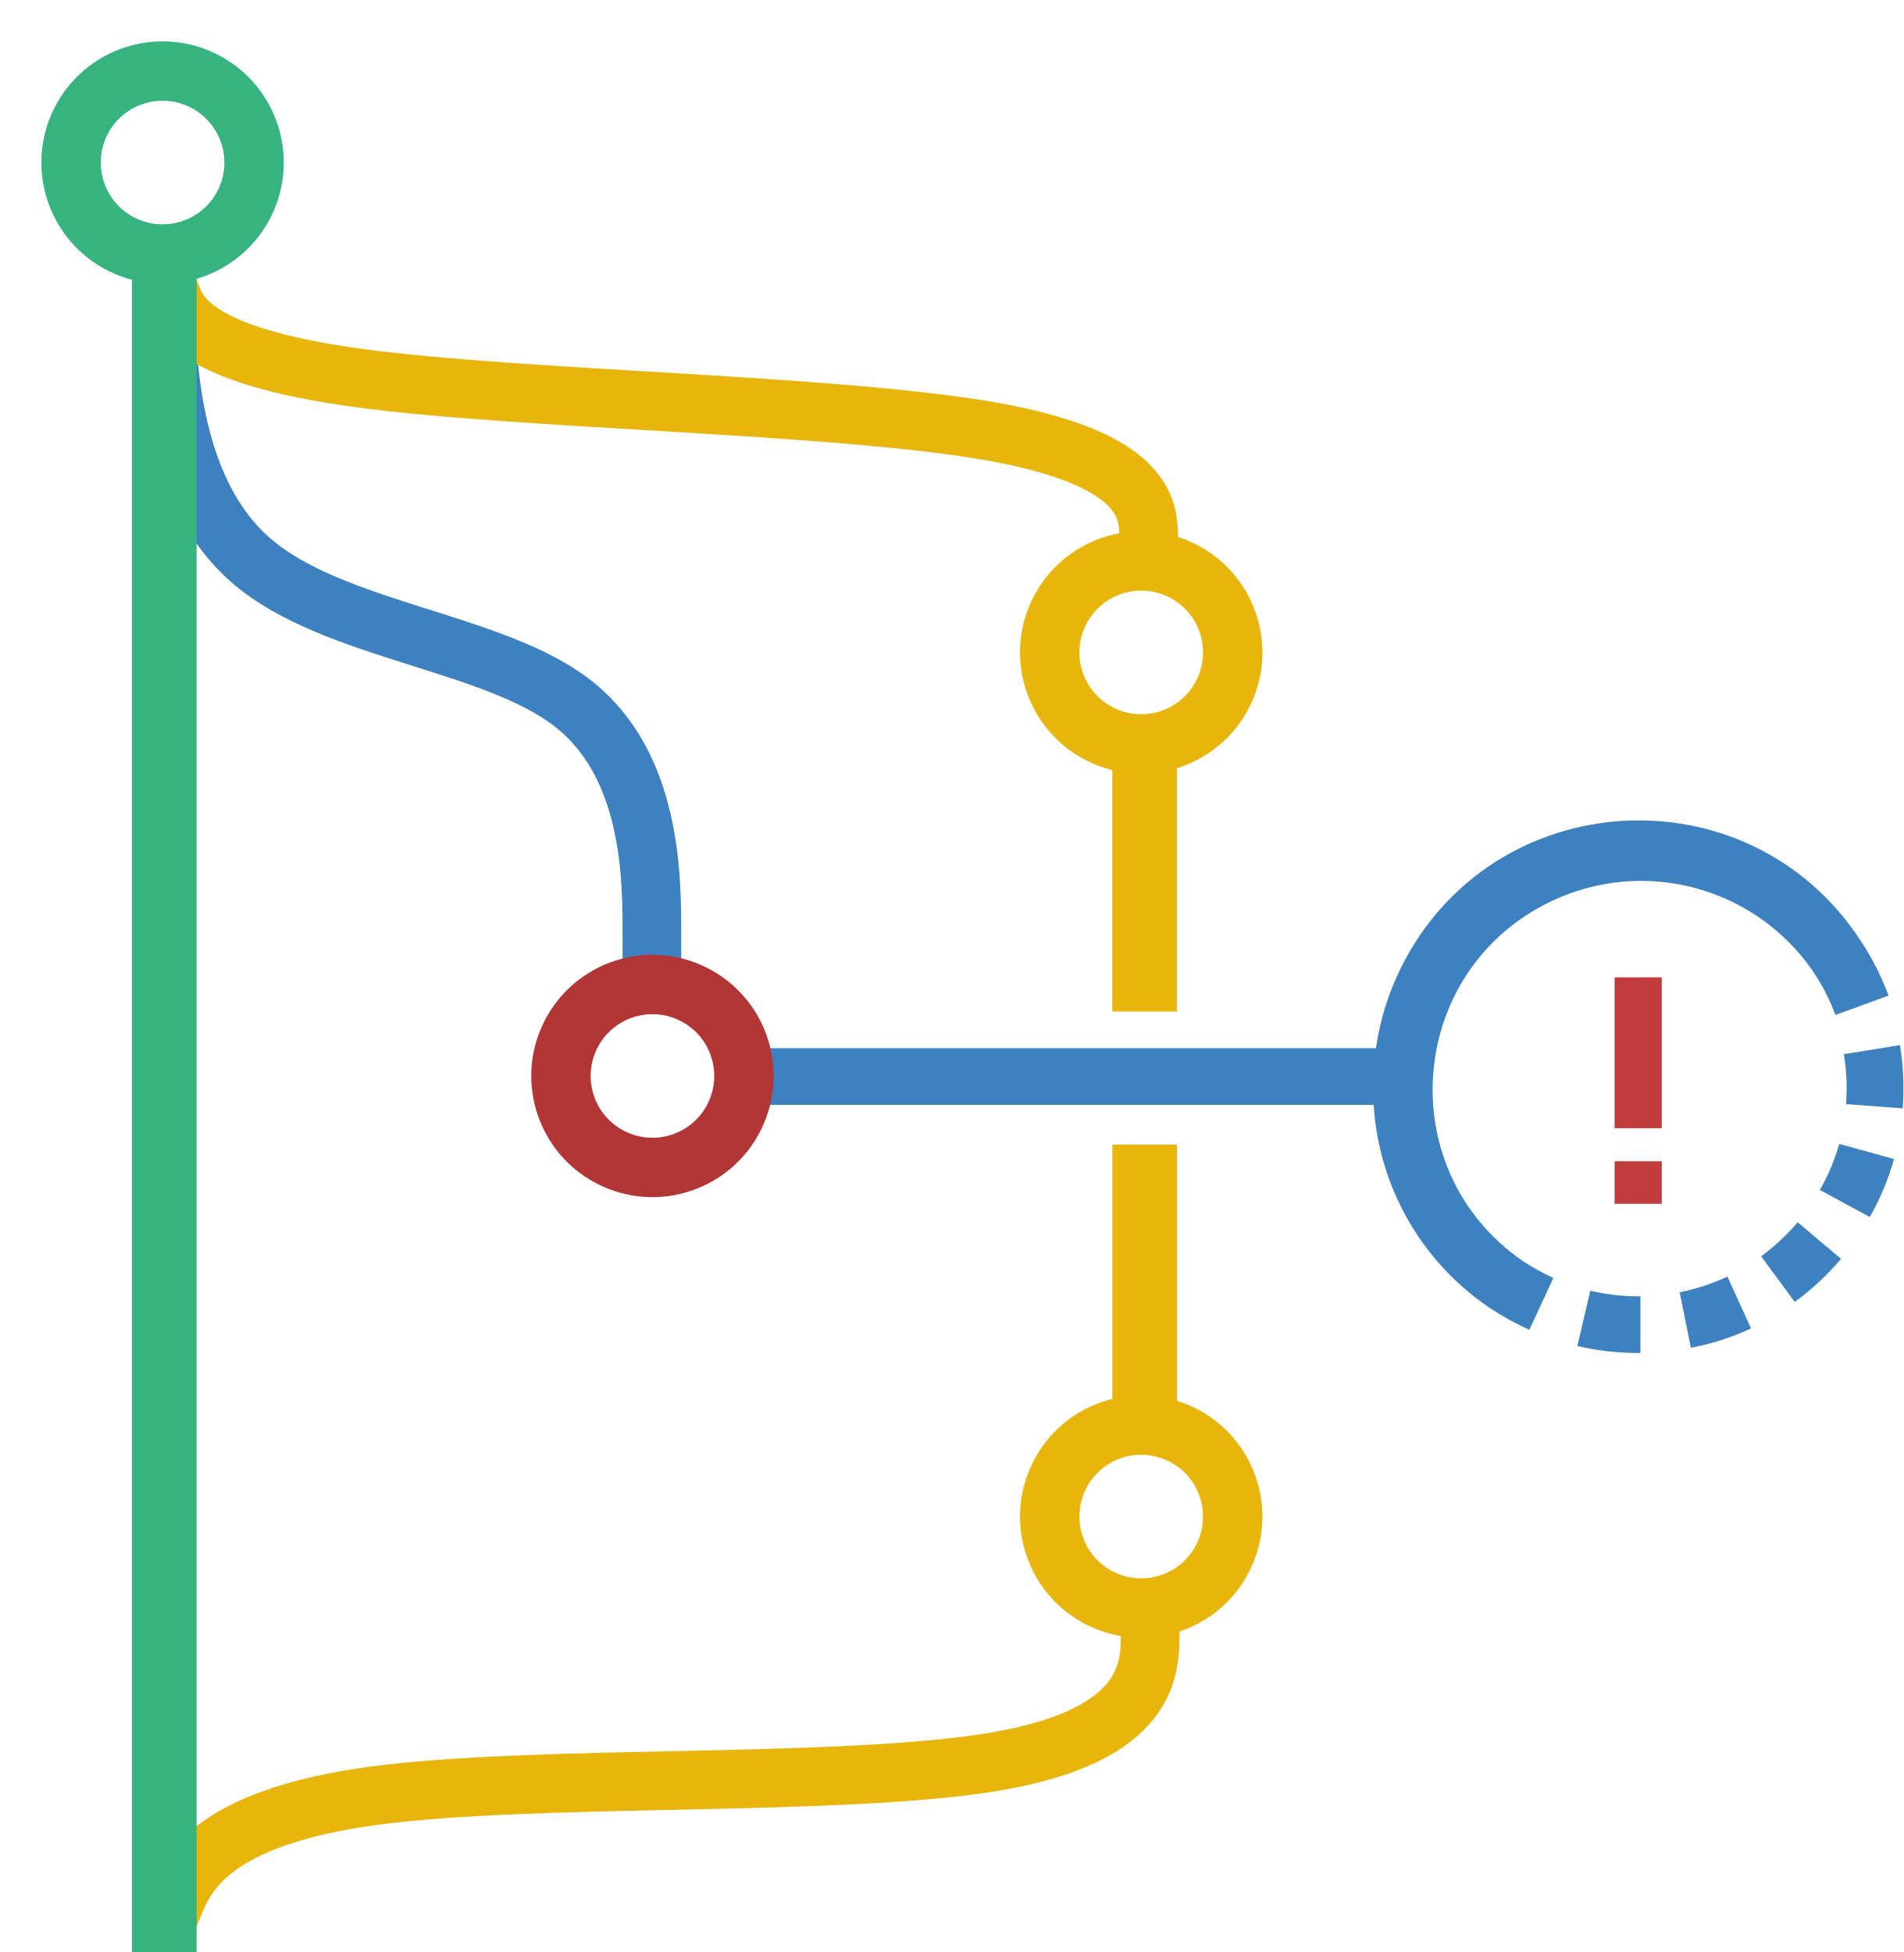
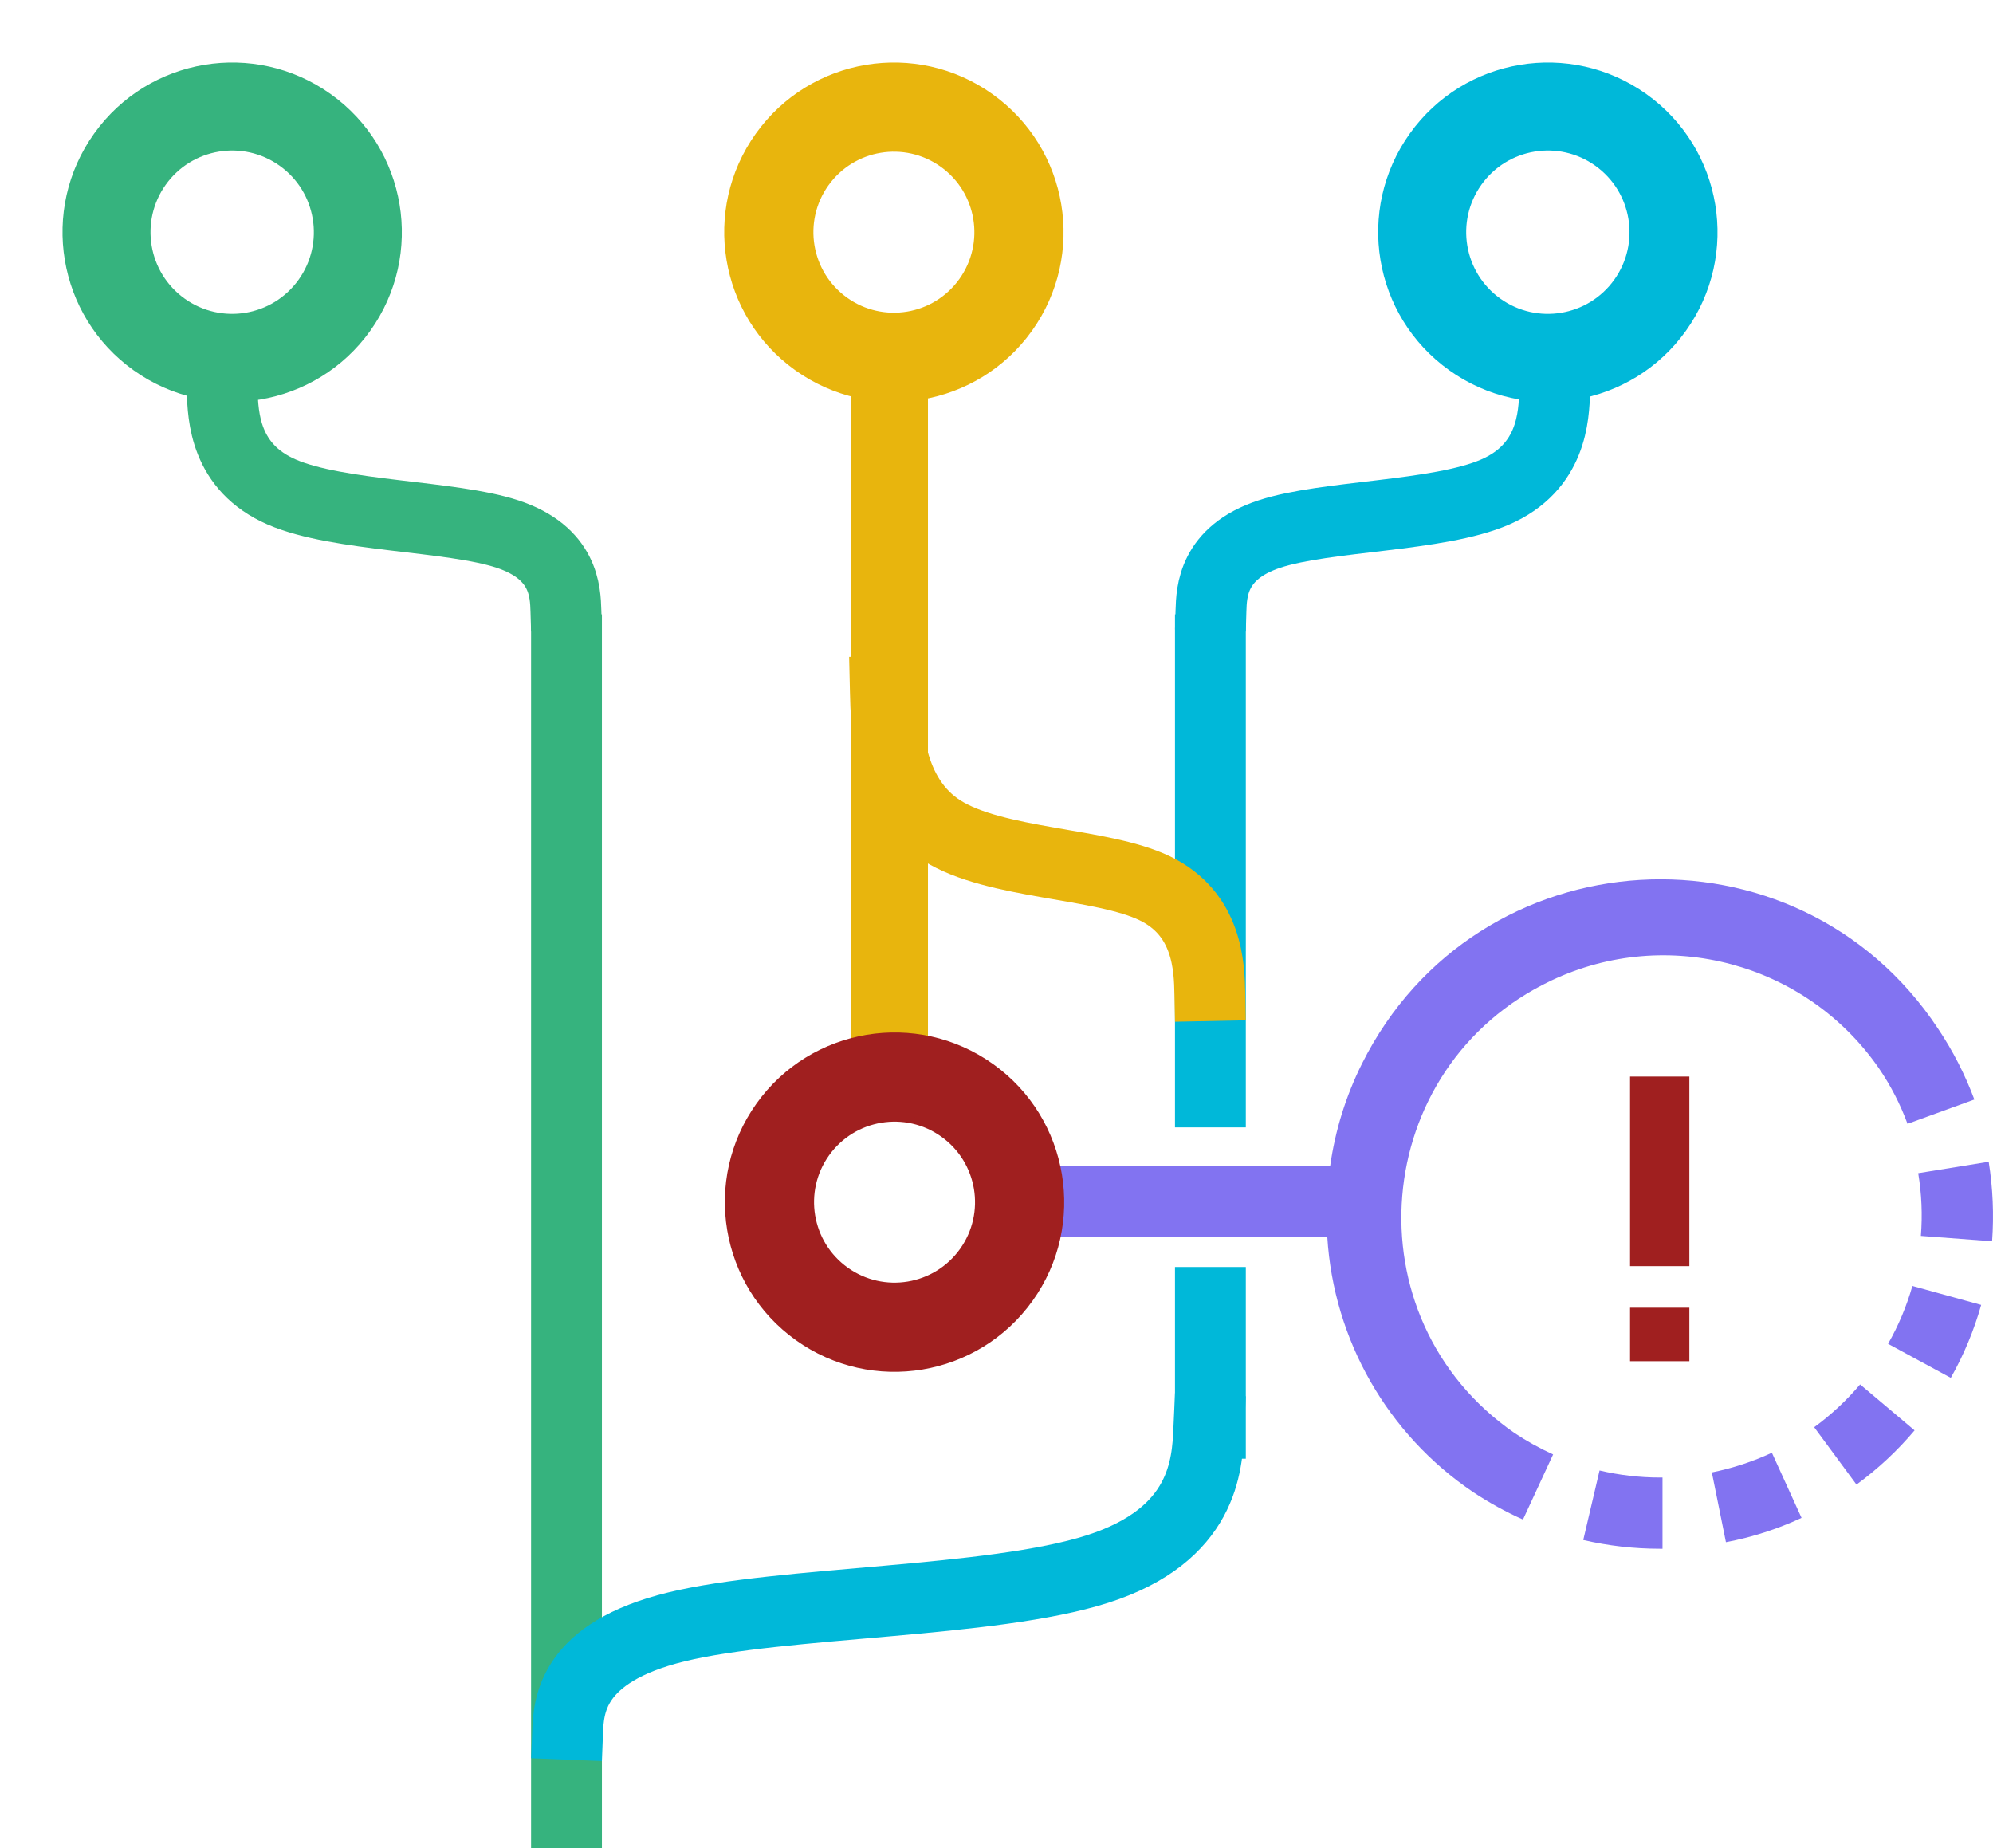
- <svg xmlns="http://www.w3.org/2000/svg" viewBox="0 0 291.98 299.498" width="291.98" height="299.498">
-   <path d="M 445 292 m -18.588 0 a 18.588 18.588 0 1 0 37.176 0 a 18.588 18.588 0 1 0 -37.176 0 Z M 445 292 m -9.48 0 a 9.48 9.48 0 0 1 18.96 0 a 9.48 9.48 0 0 1 -18.96 0 Z" data-bx-shape="ring 445 292 9.48 9.48 18.588 18.588 1@0e1c052e" style="fill: rgb(232, 181, 13);" transform="matrix(-0.447214, 0.894427, -0.894427, -0.447214, 635.2444, -34.74336)" />
-   <path d="M 445 292 m -18.588 0 a 18.588 18.588 0 1 0 37.176 0 a 18.588 18.588 0 1 0 -37.176 0 Z M 445 292 m -9.48 0 a 9.48 9.48 0 0 1 18.96 0 a 9.48 9.48 0 0 1 -18.96 0 Z" data-bx-shape="ring 445 292 9.48 9.48 18.588 18.588 1@0e1c052e" style="fill: rgb(232, 181, 13);" transform="matrix(-0.447214, 0.894427, -0.894427, -0.447214, 635.2444, -167.3315)" />
-   <path style="fill: rgba(0, 0, 0, 0); stroke-width: 9px; stroke: rgb(61, 129, 193);" d="M 29.922 157.887 L 38.583 157.887 C 47.243 157.887 64.565 157.887 74.02 145.686 C 83.474 133.485 85.063 109.083 95.731 96.583 C 106.4 84.083 126.148 83.484 136.022 83.185 L 145.896 82.886" data-bx-d="M 29.922 157.887 U 81.886 157.887 U 86.651 84.681 U 145.896 82.886 1@41d9b4e0" data-bx-origin="0.276596 0.493333" transform="matrix(0, -1, 1, 0, -57.88652, 181.8864)" />
-   <path style="stroke-width: 9px; fill: rgba(0, 0, 0, 0); stroke: rgb(232, 181, 13);" d="M 87.319 150.621 L 91.286 150.568 C 95.253 150.515 103.186 150.409 107.422 126.353 C 111.658 102.297 112.196 54.29 115.639 29.136 C 119.081 3.981 125.428 1.677 128.602 0.526 L 131.775 -0.626" data-bx-d="M 87.319 150.621 U 111.12 150.303 U 112.734 6.284 U 131.775 -0.626 1@95df933e" data-bx-origin="0.276596 0.493333" transform="matrix(0, -1, 1, 0, 25.62621, 173.6045)" />
-   <path style="stroke-width: 9px; fill: rgba(0, 0, 0, 0); stroke: rgb(232, 181, 13);" d="M 87.628 185.142 L 92.712 185.203 C 97.797 185.265 107.965 185.387 111.98 208.836 C 115.995 232.286 113.857 279.061 117.24 304.276 C 120.622 329.491 129.526 333.145 133.978 334.972 L 138.43 336.799" data-bx-d="M 87.628 185.142 U 118.134 185.51 U 111.718 325.837 U 138.43 336.799 1@bf56c52f" data-bx-origin="0.276596 0.493333" transform="matrix(0, 1, -1, 0, 361.639, 158.2798)" />
-   <rect x="20.75" y="37.85" width="8.907" height="261.648" style="fill: rgb(54, 179, 126); stroke: rgb(54, 179, 126);" />
-   <path d="M 445 292 m -18.588 0 a 18.588 18.588 0 1 0 37.176 0 a 18.588 18.588 0 1 0 -37.176 0 Z M 445 292 m -9.48 0 a 9.48 9.48 0 0 1 18.96 0 a 9.48 9.48 0 0 1 -18.96 0 Z" data-bx-shape="ring 445 292 9.48 9.48 18.588 18.588 1@0e1c052e" style="fill: rgb(54, 179, 126);" transform="matrix(-0.447214, 0.894427, -0.894427, -0.447214, 485.1213, -242.4951)" />
-   <rect x="171.125" y="111.515" width="8.907" height="43.191" style="fill: rgb(232, 181, 13); stroke: rgb(232, 181, 13);" />
-   <path d="M 275.387 199.773 L 282.389 194.61 C 280.476 191.99 278.256 189.607 275.773 187.518 L 270.165 194.165 C 272.123 195.82 273.877 197.702 275.387 199.773 Z" style="fill: rgb(61, 129, 193);" transform="matrix(0, 1, -1, 0, 469.9225, -82.63151)" />
-   <path d="M 260.076 206.805 L 268.592 205.084 C 267.99 201.897 266.993 198.797 265.625 195.856 L 257.673 199.476 C 258.759 201.817 259.566 204.277 260.076 206.805 Z" style="fill: rgb(61, 129, 193);" transform="matrix(0, 1, -1, 0, 464.463, -61.80201)" />
-   <path d="M 242.882 198.304 C 242.879 200.782 242.591 203.25 242.021 205.663 L 250.507 207.651 C 251.219 204.585 251.578 201.449 251.575 198.304 L 251.575 197.978 L 242.882 197.978 L 242.882 198.304 Z" style="fill: rgb(61, 129, 193);" transform="matrix(0, 1, -1, 0, 449.6125, -43.98351)" />
-   <path d="M 291.613 169.444 L 292.266 160.75 C 289.026 160.516 285.771 160.655 282.563 161.166 L 283.958 169.771 C 286.486 169.352 289.058 169.242 291.613 169.444 Z" style="fill: rgb(61, 129, 193);" transform="matrix(0, 1, -1, 0, 452.6199, -122.2091)" />
-   <path d="M 290.46 179.151 C 287.653 177.561 284.665 176.317 281.559 175.442 L 279.244 183.839 C 281.71 184.542 284.081 185.536 286.306 186.806 L 290.46 179.151 Z" style="fill: rgb(61, 129, 193);" transform="matrix(0, 1, -1, 0, 465.976, -103.728)" />
-   <path d="M 240.908 132.181 L 232.956 128.502 C 232.205 130.152 231.321 131.739 230.315 133.249 C 216.295 153.491 185.621 150.963 175.102 128.701 C 168.417 114.556 172.948 97.649 185.808 88.742 C 187.917 87.297 190.199 86.119 192.603 85.241 L 189.635 77.081 C 186.594 78.211 183.695 79.695 181.001 81.502 C 154.878 98.771 157.246 137.845 185.265 151.833 C 189.176 153.785 193.377 155.094 197.706 155.711 L 197.706 252.384 C 199.13 251.897 200.623 251.135 202.127 251.111 C 203.578 251.135 205.02 252.378 206.4 252.826 L 206.4 156.067 C 218.987 155.295 230.499 148.714 237.555 138.264 L 233.935 135.831 L 237.555 138.264 C 238.834 136.329 239.956 134.297 240.908 132.181 Z" style="fill: rgb(61, 129, 193);" transform="matrix(0, 1, -1, 0, 366.7843, -36.87734)" />
-   <g transform="matrix(2.967165, 0, 0, 2.967165, -75.65842, 23.07807)">
-     <path d="M 108.97 42.76 L 111.41 42.76 L 111.41 50.56 L 108.97 50.56 L 108.97 42.76 Z" style="fill: rgb(193, 61, 61);" />
-     <path d="M 108.97 52.27 L 111.41 52.27 L 111.41 54.47 L 108.97 54.47 L 108.97 52.27 Z" style="fill: rgb(193, 61, 61);" />
+ <svg xmlns="http://www.w3.org/2000/svg" viewBox="-9.978 13.086 309.518 286.914" width="309.518" height="286.914">
+   <g>
+     <path d="M 152 175 m -25.849 0 a 25.849 25.849 0 1 0 51.698 0 a 25.849 25.849 0 1 0 -51.698 0 Z M 152 175 m -13.183 0 a 13.183 13.183 0 0 1 26.366 0 a 13.183 13.183 0 0 1 -26.366 0 Z" data-bx-shape="ring 152 175 13.183 13.183 25.849 25.849 1@098bce56" style="fill: rgb(0, 184, 217); stroke: rgb(0, 184, 217);" transform="matrix(-0.581238, 0.813733, -0.813733, -0.581238, 461.1589, 27.17411)" />
+     <path style="fill: rgba(216, 216, 216, 0); stroke-width: 11px; stroke: rgb(0, 184, 217);" d="M 184.221 63.61 L 187.237 63.699 C 190.254 63.789 196.287 63.967 199.193 72.768 C 202.099 81.568 201.878 98.991 205.722 107.836 C 209.566 116.681 217.476 116.949 221.43 117.083 L 225.385 117.217" data-bx-d="M 184.221 63.61 U 202.32 64.146 U 201.657 116.413 U 225.385 117.217 1@9a959392" transform="matrix(0, -1, 1, 0, 114.3895, 295.2165)" />
+     <rect x="173" y="108.995" width="10" height="78.671" style="stroke: rgb(0, 184, 217); fill: rgb(0, 184, 217);" />
  </g>
-   <path d="M 445 292 m -18.588 0 a 18.588 18.588 0 1 0 37.176 0 a 18.588 18.588 0 1 0 -37.176 0 Z M 445 292 m -9.48 0 a 9.48 9.48 0 0 1 18.96 0 a 9.48 9.48 0 0 1 -18.96 0 Z" data-bx-shape="ring 445 292 9.48 9.48 18.588 18.588 1@0e1c052e" style="fill: rgb(179, 54, 54);" transform="matrix(-0.447214, 0.894427, -0.894427, -0.447214, 560.2672, -102.346)" />
-   <rect x="171.128" y="176.117" width="8.907" height="43.191" style="fill: rgb(232, 181, 13); stroke: rgb(232, 181, 13);" />
+   <g>
+     <path d="M 152 175 m -25.849 0 a 25.849 25.849 0 1 0 51.698 0 a 25.849 25.849 0 1 0 -51.698 0 Z M 152 175 m -13 0 a 13 13 0 0 1 26 0 a 13 13 0 0 1 -26 0 Z" data-bx-shape="ring 152 175 13 13 25.849 25.849 1@871ec2fe" style="fill: rgb(232, 181, 13); stroke: rgb(232, 181, 13);" transform="matrix(-0.581238, 0.813733, -0.813733, -0.581238, 359.5964, 27.17415)" />
+     <rect x="122.635" y="69.832" width="11" height="109.652" style="stroke: rgb(232, 181, 13); fill: rgb(232, 181, 13);" />
+     <path style="fill: rgba(216, 216, 216, 0); stroke-width: 11px; stroke: rgb(232, 181, 13);" d="M 124.355 168.608 L 128.509 168.524 C 132.663 168.439 140.97 168.271 144.972 159.963 C 148.974 151.655 148.669 135.208 153.963 126.858 C 159.256 118.508 170.147 118.255 175.593 118.128 L 181.038 118.002" data-bx-d="M 124.355 168.608 U 149.278 168.102 U 148.365 118.761 U 181.038 118.002 1@b8ddedc5" transform="matrix(0, -1, 1, 0, 9.391499, 296.0015)" />
+   </g>
+   <g>
+     <path d="M 152 175 m -25.849 0 a 25.849 25.849 0 1 0 51.698 0 a 25.849 25.849 0 1 0 -51.698 0 Z M 152 175 m -13.183 0 a 13.183 13.183 0 0 1 26.366 0 a 13.183 13.183 0 0 1 -26.366 0 Z" data-bx-shape="ring 152 175 13.183 13.183 25.849 25.849 1@098bce56" style="stroke: rgb(54, 179, 126); fill: rgb(54, 179, 126);" transform="matrix(-0.581238, 0.813733, -0.813733, -0.581238, 256.832, 27.17418)" />
+     <path style="fill: rgba(216, 216, 216, 0); stroke-width: 11px; stroke: rgb(54, 179, 126);" d="M 30.614 117.217 L 33.63 117.128 C 36.647 117.038 42.68 116.86 45.586 108.059 C 48.492 99.259 48.271 81.836 52.115 72.991 C 55.959 64.146 63.869 63.878 67.823 63.744 L 71.778 63.61" data-bx-d="M 30.614 117.217 U 48.713 116.681 U 48.05 64.414 U 71.778 63.61 1@8dfbe52a" transform="matrix(0, -1, 1, 0, -39.2175, 141.6095)" />
+     <rect x="73" y="108.995" width="10" height="191.005" style="stroke: rgb(54, 179, 126); fill: rgb(54, 179, 126);" />
+   </g>
+   <g>
+     <g>
+       <path d="M 278.432 243.651 L 287.341 237.083 C 284.906 233.749 282.079 230.719 278.923 228.06 L 271.788 236.517 C 274.28 238.623 276.507 241.016 278.432 243.651 Z" fill="#8273f1" style="" transform="matrix(0, 1, -1, 0, 515.42, -43.709)" />
+       <path d="M 258.953 252.598 L 269.788 250.409 C 269.021 246.354 267.753 242.409 266.013 238.668 L 255.895 243.274 C 257.277 246.253 258.304 249.382 258.953 252.598 Z" fill="#8273f1" style="" transform="matrix(0, 1, -1, 0, 508.4745, -17.2085)" />
+       <path d="M 237.077 241.783 C 237.073 244.935 236.707 248.076 235.982 251.144 L 246.779 253.674 C 247.684 249.775 248.138 245.784 248.138 241.783 L 248.138 241.367 L 237.077 241.367 L 237.077 241.783 Z" fill="#8273f1" style="" transform="matrix(0, 1, -1, 0, 489.5805, 5.460503)" />
+       <path d="M 299.074 205.067 L 299.904 194.007 C 295.786 193.709 291.641 193.886 287.56 194.535 L 289.334 205.482 C 292.554 204.946 295.824 204.807 299.074 205.067 Z" fill="#8273f1" style="" transform="matrix(0, 1, -1, 0, 493.4063, -94.05765)" />
+       <path d="M 297.609 217.416 C 294.038 215.392 290.233 213.81 286.284 212.697 L 283.339 223.379 C 286.476 224.274 289.493 225.54 292.324 227.155 L 297.609 217.416 Z" fill="#8273f1" style="" transform="matrix(0, 1, -1, 0, 510.4, -70.548)" />
+       <g transform="matrix(0, -1, 1, 0, 45.40776, 450.1508)">
+         <path d="M 250.554 187.649 L 259.765 187.649 L 259.765 217.094 L 250.554 217.094 L 250.554 187.649 Z" style="fill: rgb(160, 31, 31);" transform="matrix(0, 1, -1, 0, 457.531, -52.78801)" />
+         <path d="M 225.223 198.219 L 234.435 198.219 L 234.435 206.524 L 225.223 206.524 L 225.223 198.219 Z" style="fill: rgb(160, 31, 31);" transform="matrix(0, 1, -1, 0, 432.2005, -27.4575)" />
+       </g>
+     </g>
+     <g transform="matrix(0.967358, 0, 0, 0.967358, -33.0303, 3.107088)">
+       <path d="M 311.549 194.691 L 301.091 189.852 C 300.103 192.026 298.944 194.114 297.618 196.096 C 279.179 222.718 238.836 219.397 225.002 190.114 C 216.21 171.511 222.169 149.279 239.082 137.56 C 241.86 135.66 244.861 134.115 248.018 132.956 L 244.116 122.224 C 240.12 123.715 236.307 125.666 232.76 128.039 C 198.407 150.754 201.521 202.141 238.368 220.537 C 243.515 223.108 249.041 224.829 254.73 225.637 L 254.73 283.51 C 256.607 282.87 258.566 282.53 260.545 282.495 C 262.457 282.53 264.35 282.846 266.164 283.432 L 266.164 226.106 C 282.718 225.091 297.863 216.439 307.139 202.691 L 302.379 199.491 L 307.139 202.691 C 308.825 200.151 310.3 197.474 311.549 194.691 Z" fill="#8273f1" style="" transform="matrix(0, 1, -1, 0, 463.0235, -57.28947)" />
+     </g>
+   </g>
+   <path d="M 152 175 m -25.849 0 a 25.849 25.849 0 1 0 51.698 0 a 25.849 25.849 0 1 0 -51.698 0 Z M 152 175 m -13 0 a 13 13 0 0 1 26 0 a 13 13 0 0 1 -26 0 Z" data-bx-shape="ring 152 175 13 13 25.849 25.849 1@871ec2fe" style="stroke: rgb(160, 31, 31); fill: rgb(160, 31, 31);" transform="matrix(-0.581238, 0.813733, -0.813733, -0.581238, 359.6977, 177.8044)" />
+   <g>
+     <path style="stroke-width: 11px; fill: rgba(0, 184, 217, 0); stroke: rgb(0, 184, 217);" d="M 99.658 208.005 L 103.812 208.172 C 107.966 208.338 116.273 208.672 120.275 225.088 C 124.277 241.505 123.972 274.005 129.266 290.505 C 134.559 307.005 145.45 307.505 150.895 307.755 L 156.341 308.005" data-bx-d="M 99.658 208.005 U 124.581 209.005 U 123.668 306.505 U 156.341 308.005 1@fb19bda1" transform="matrix(0, -1, 1, 0, -130.0055, 386.0045)" />
+     <rect x="173" y="210.345" width="10" height="28.771" style="stroke: rgb(0, 184, 217); fill: rgb(0, 184, 217);" />
+   </g>
</svg>
